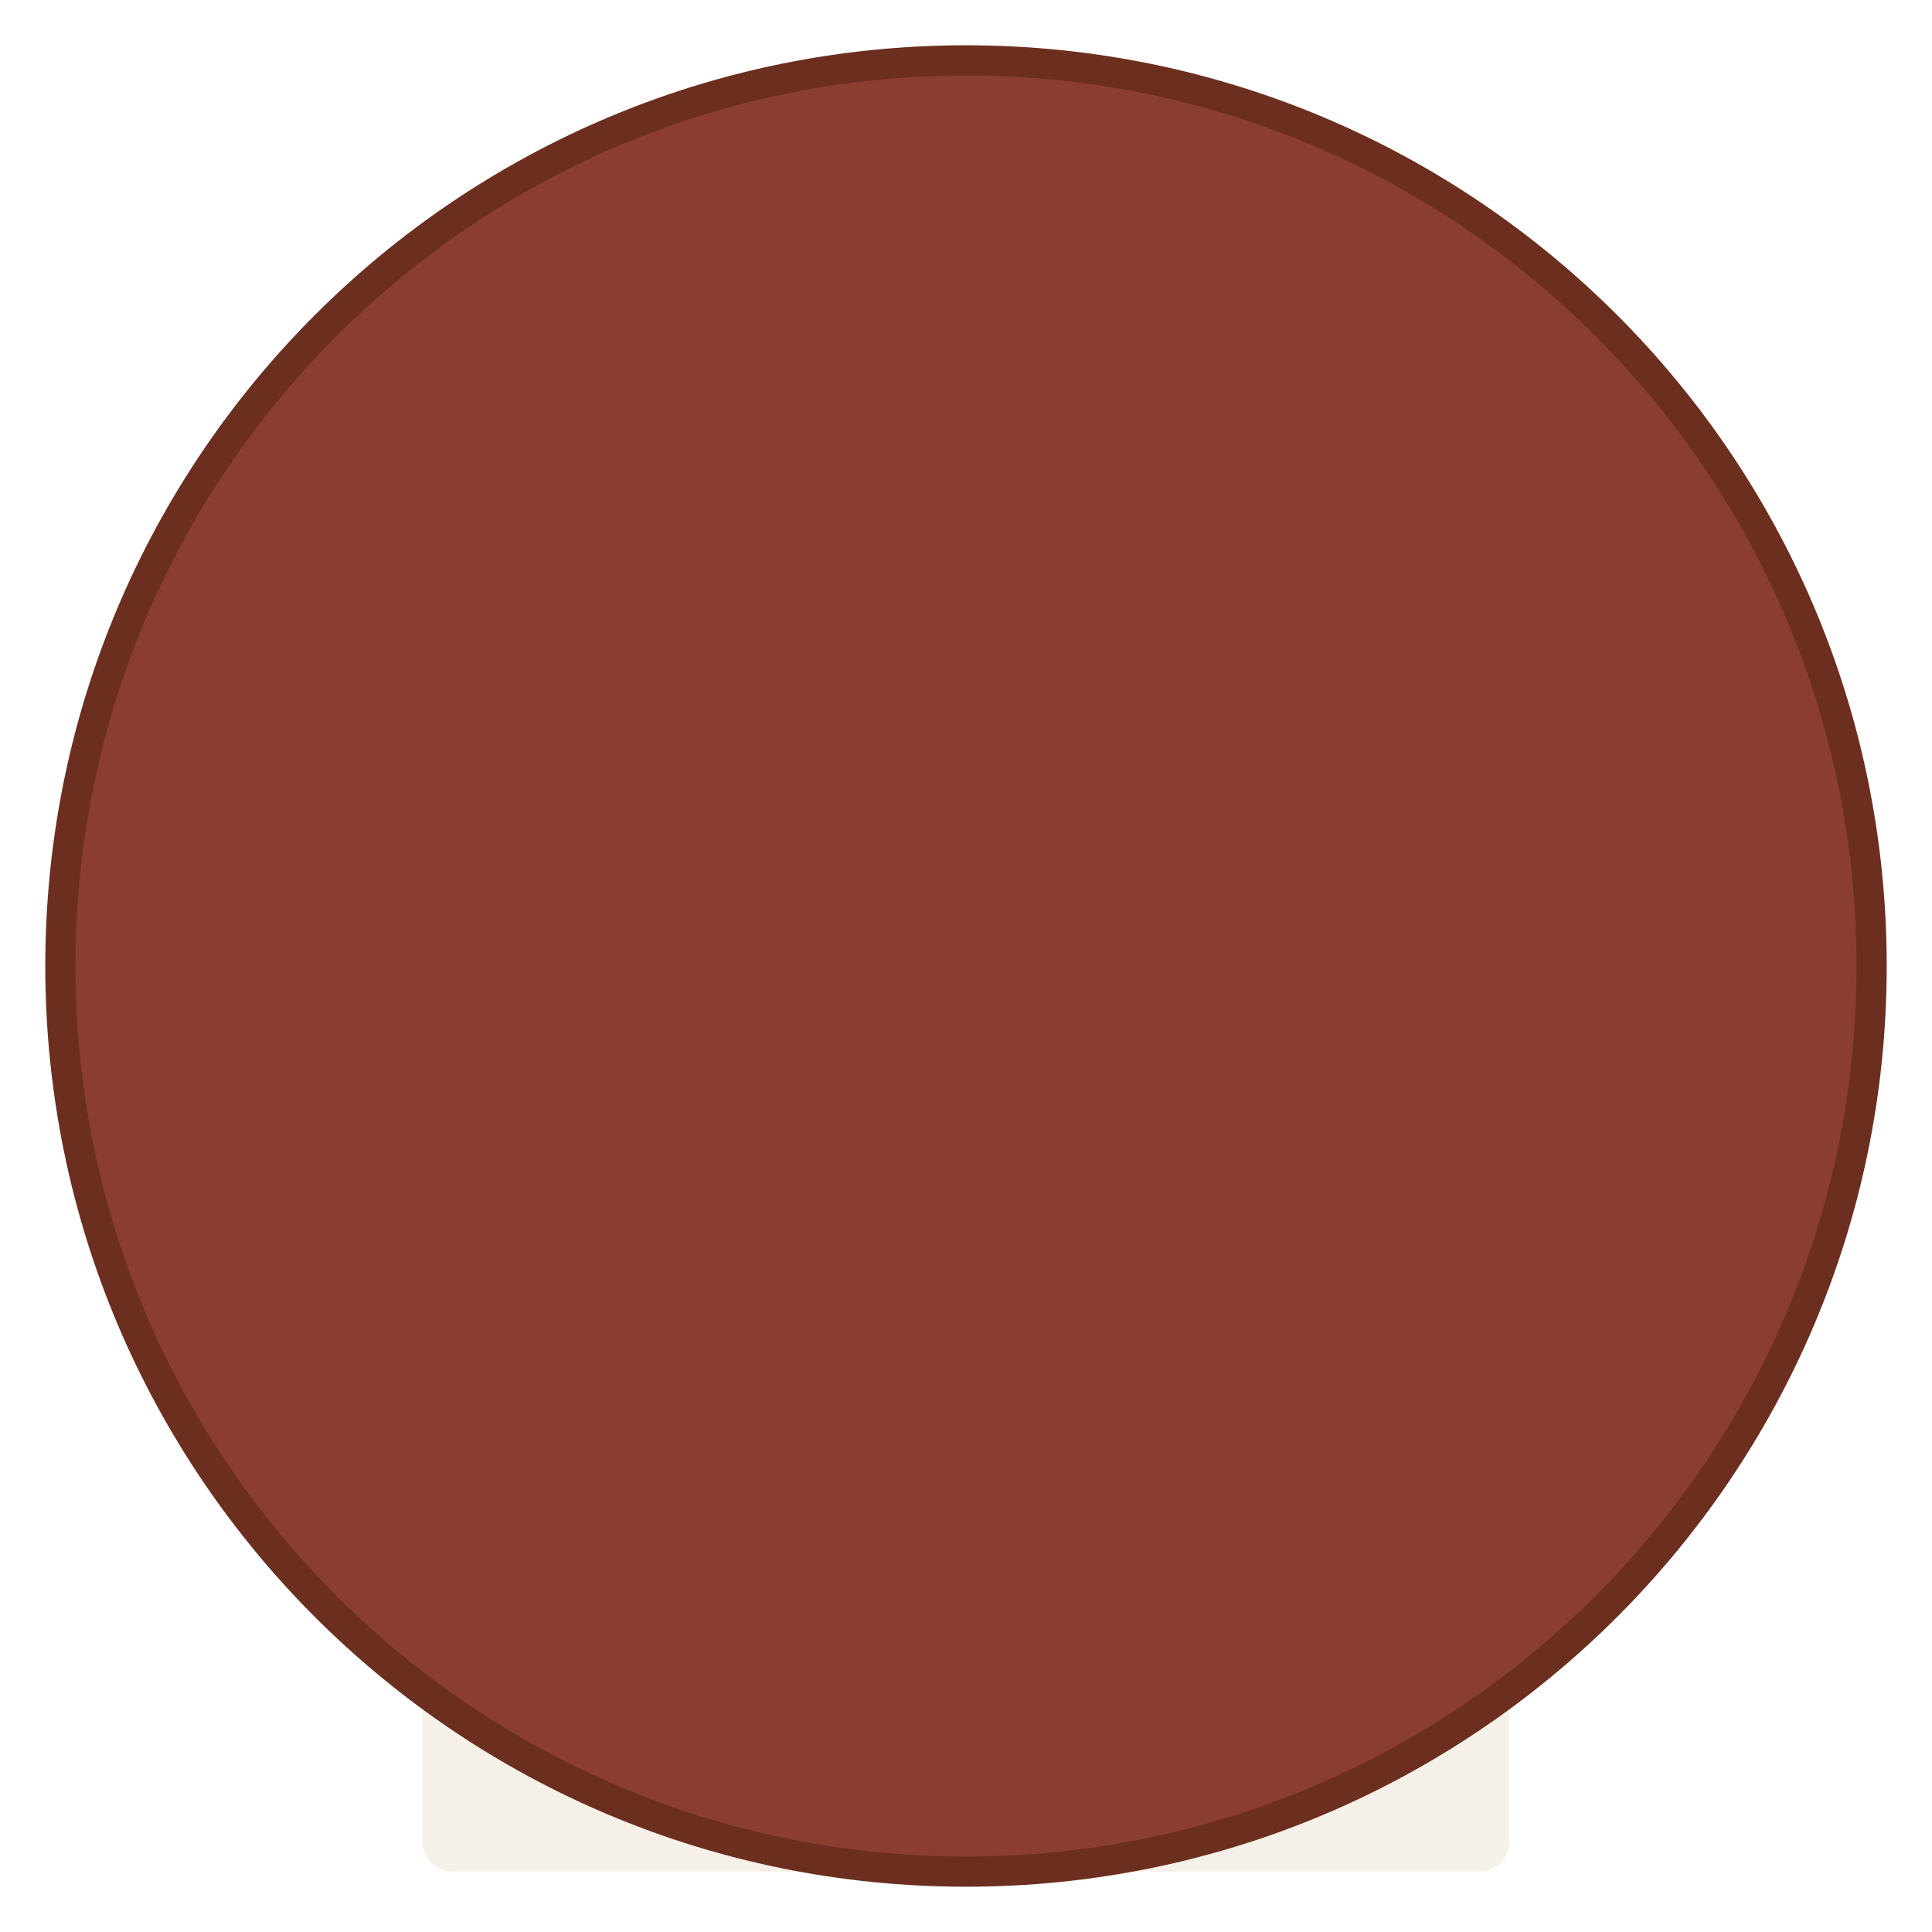
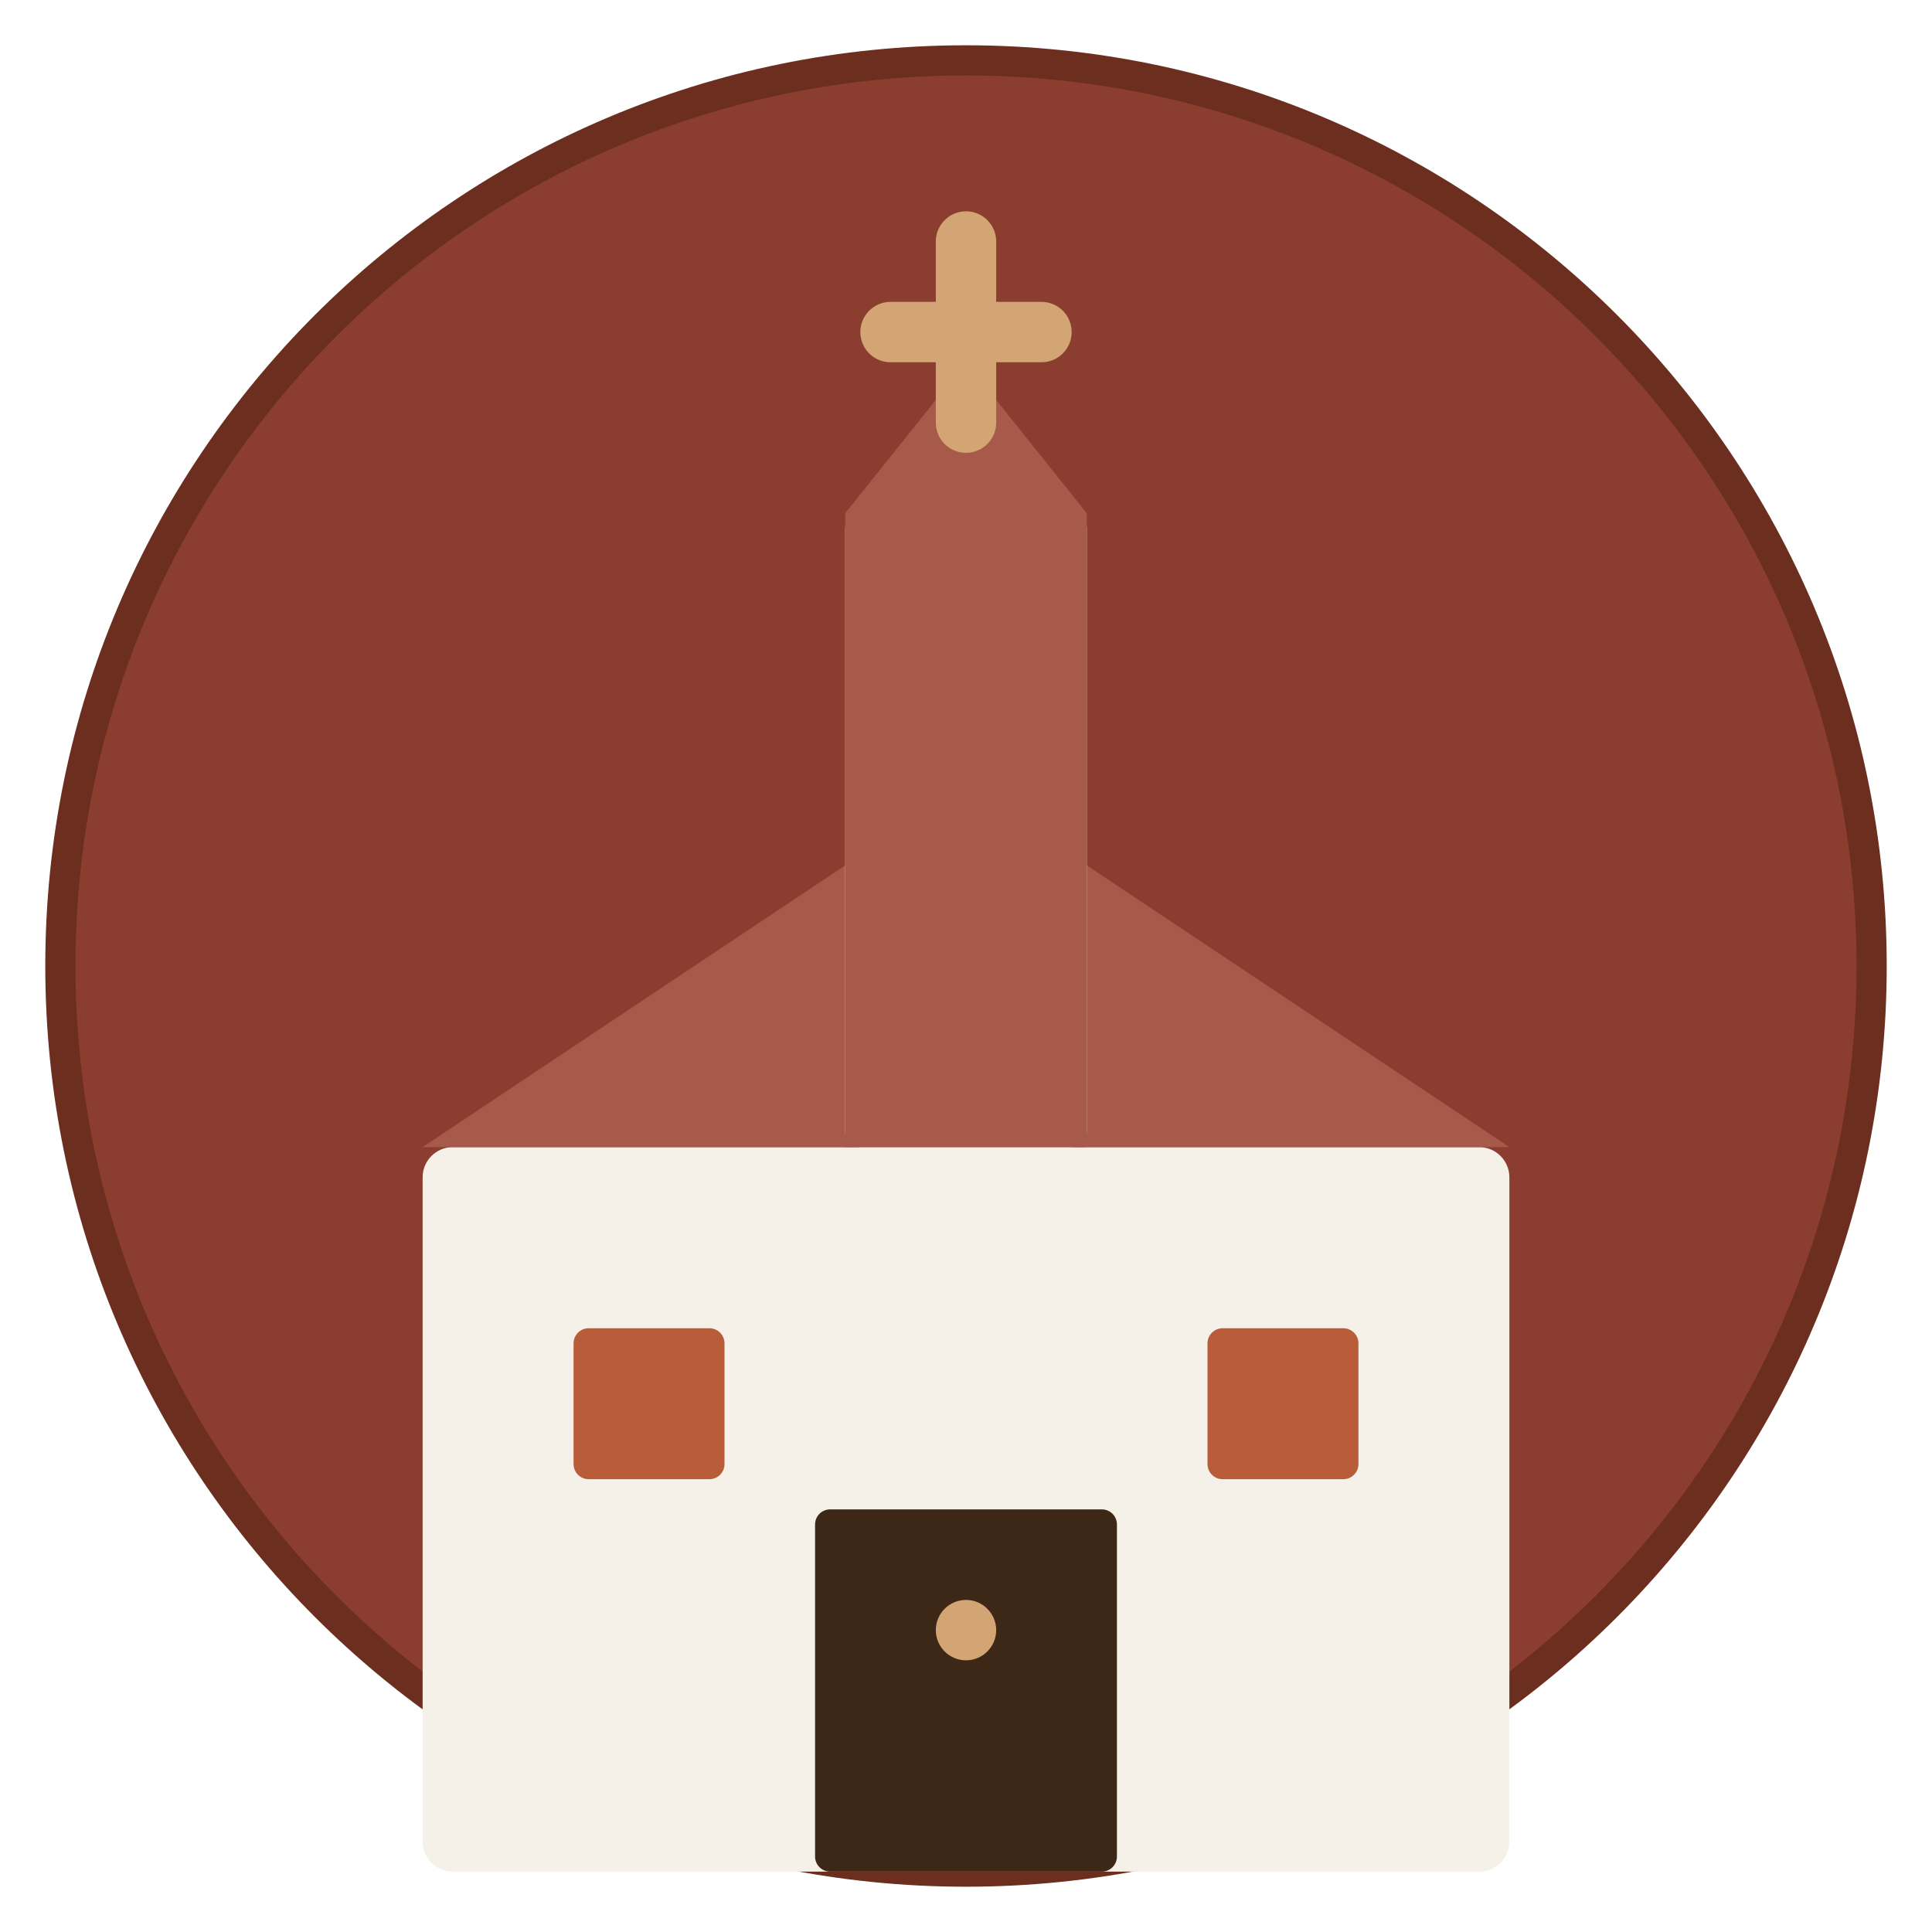
<svg xmlns="http://www.w3.org/2000/svg" viewBox="0 0 64 64" width="64" height="64">
+   <circle cx="32" cy="32" r="30" fill="#8B3E2F" stroke="#6B2E1F" stroke-width="1" />
  <g transform="translate(32, 32)">
    <rect x="-18" y="6" width="36" height="24" fill="#F5F1E8" rx="1" />
    <rect x="-5" y="18" width="10" height="12" fill="#3D2817" rx="0.5" />
    <circle cx="0" cy="22" r="1" fill="#D4A574" />
    <rect x="-13" y="12" width="5" height="5" fill="#B85C3A" rx="0.5" />
    <rect x="8" y="12" width="5" height="5" fill="#B85C3A" rx="0.5" />
+     <path d="M -18 6 L 0 -6 L 18 6 Z" fill="#A85A4A" />
    <rect x="-4" y="-15" width="8" height="21" fill="#F5F1E8" rx="0.5" />
+     <path d="M -4 -15 L 0 -20 L 4 -15 L 4 6 L -4 6 Z" fill="#A85A4A" />
    <line x1="0" y1="-18" x2="0" y2="-24" stroke="#D4A574" stroke-width="2" stroke-linecap="round" />
    <line x1="-2.5" y1="-21" x2="2.5" y2="-21" stroke="#D4A574" stroke-width="2" stroke-linecap="round" />
-     <path d="M -18 6 L 0 -6 L 18 6 Z" fill="#A85A4A" />
-     <path d="M -4 -15 L 0 -20 L 4 -15 L 4 6 L -4 6 Z" fill="#A85A4A" />
  </g>
-   <circle cx="32" cy="32" r="30" fill="#8B3E2F" stroke="#6B2E1F" stroke-width="1" />
</svg>
